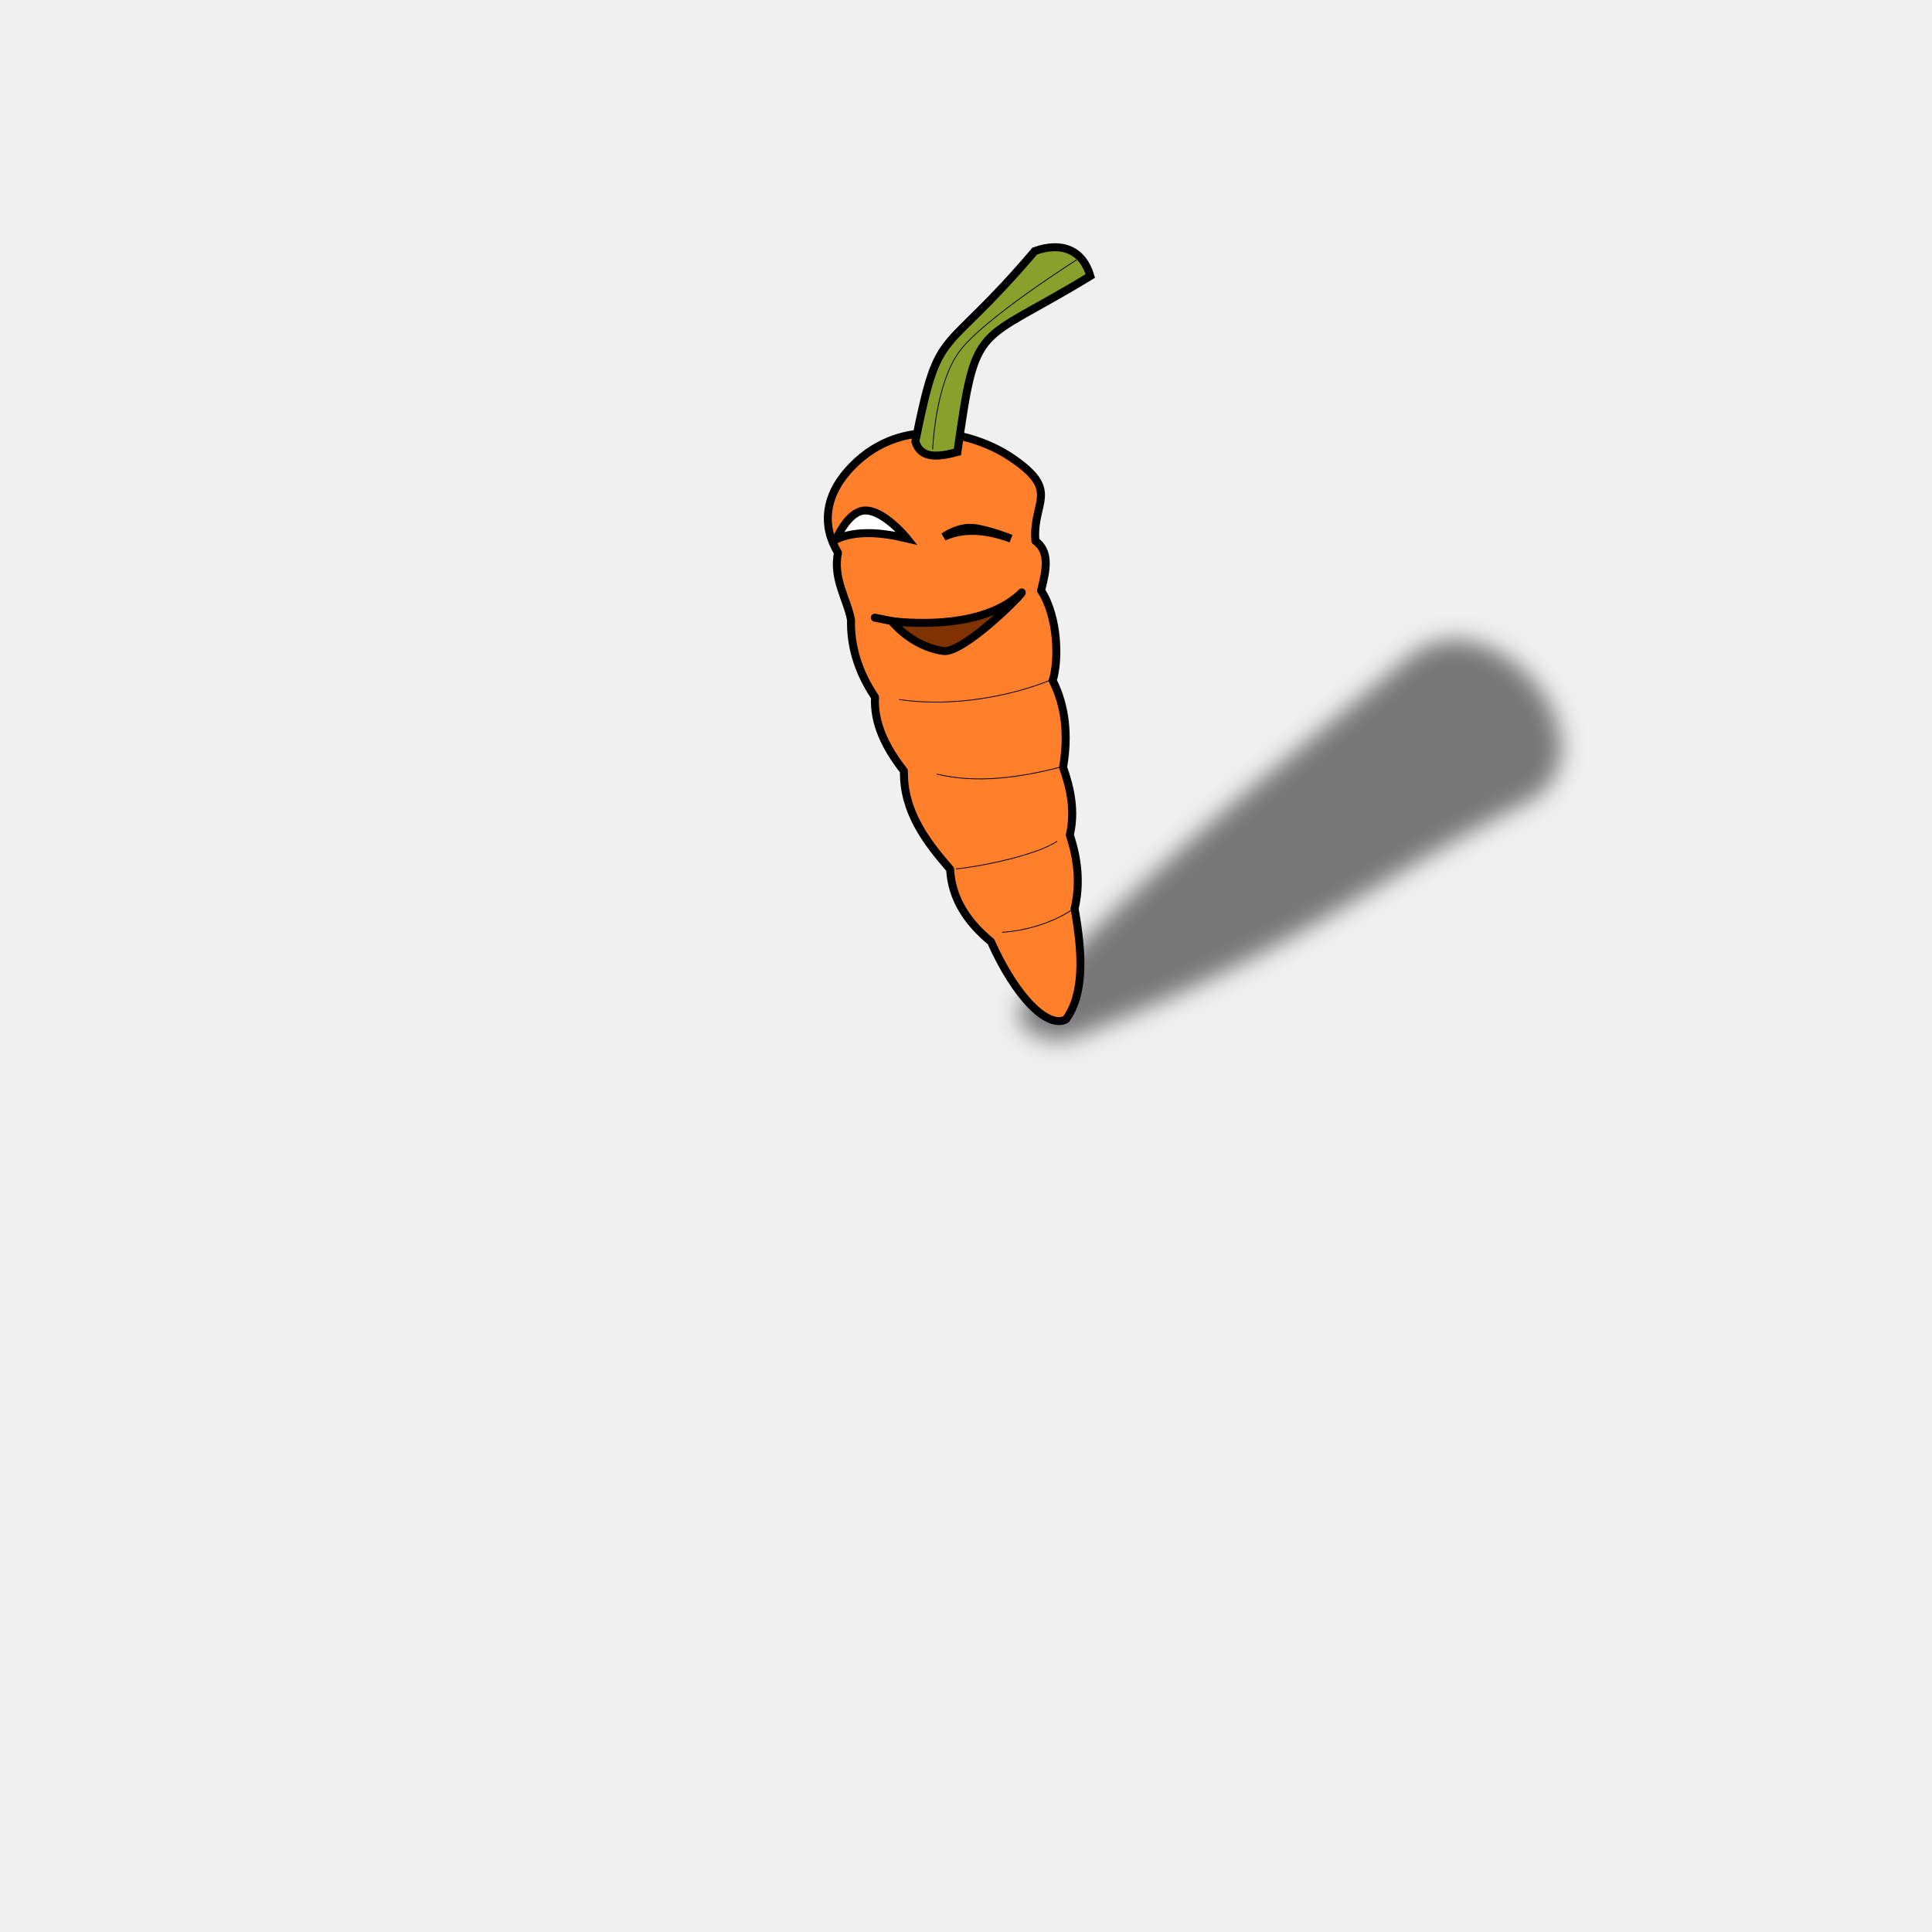
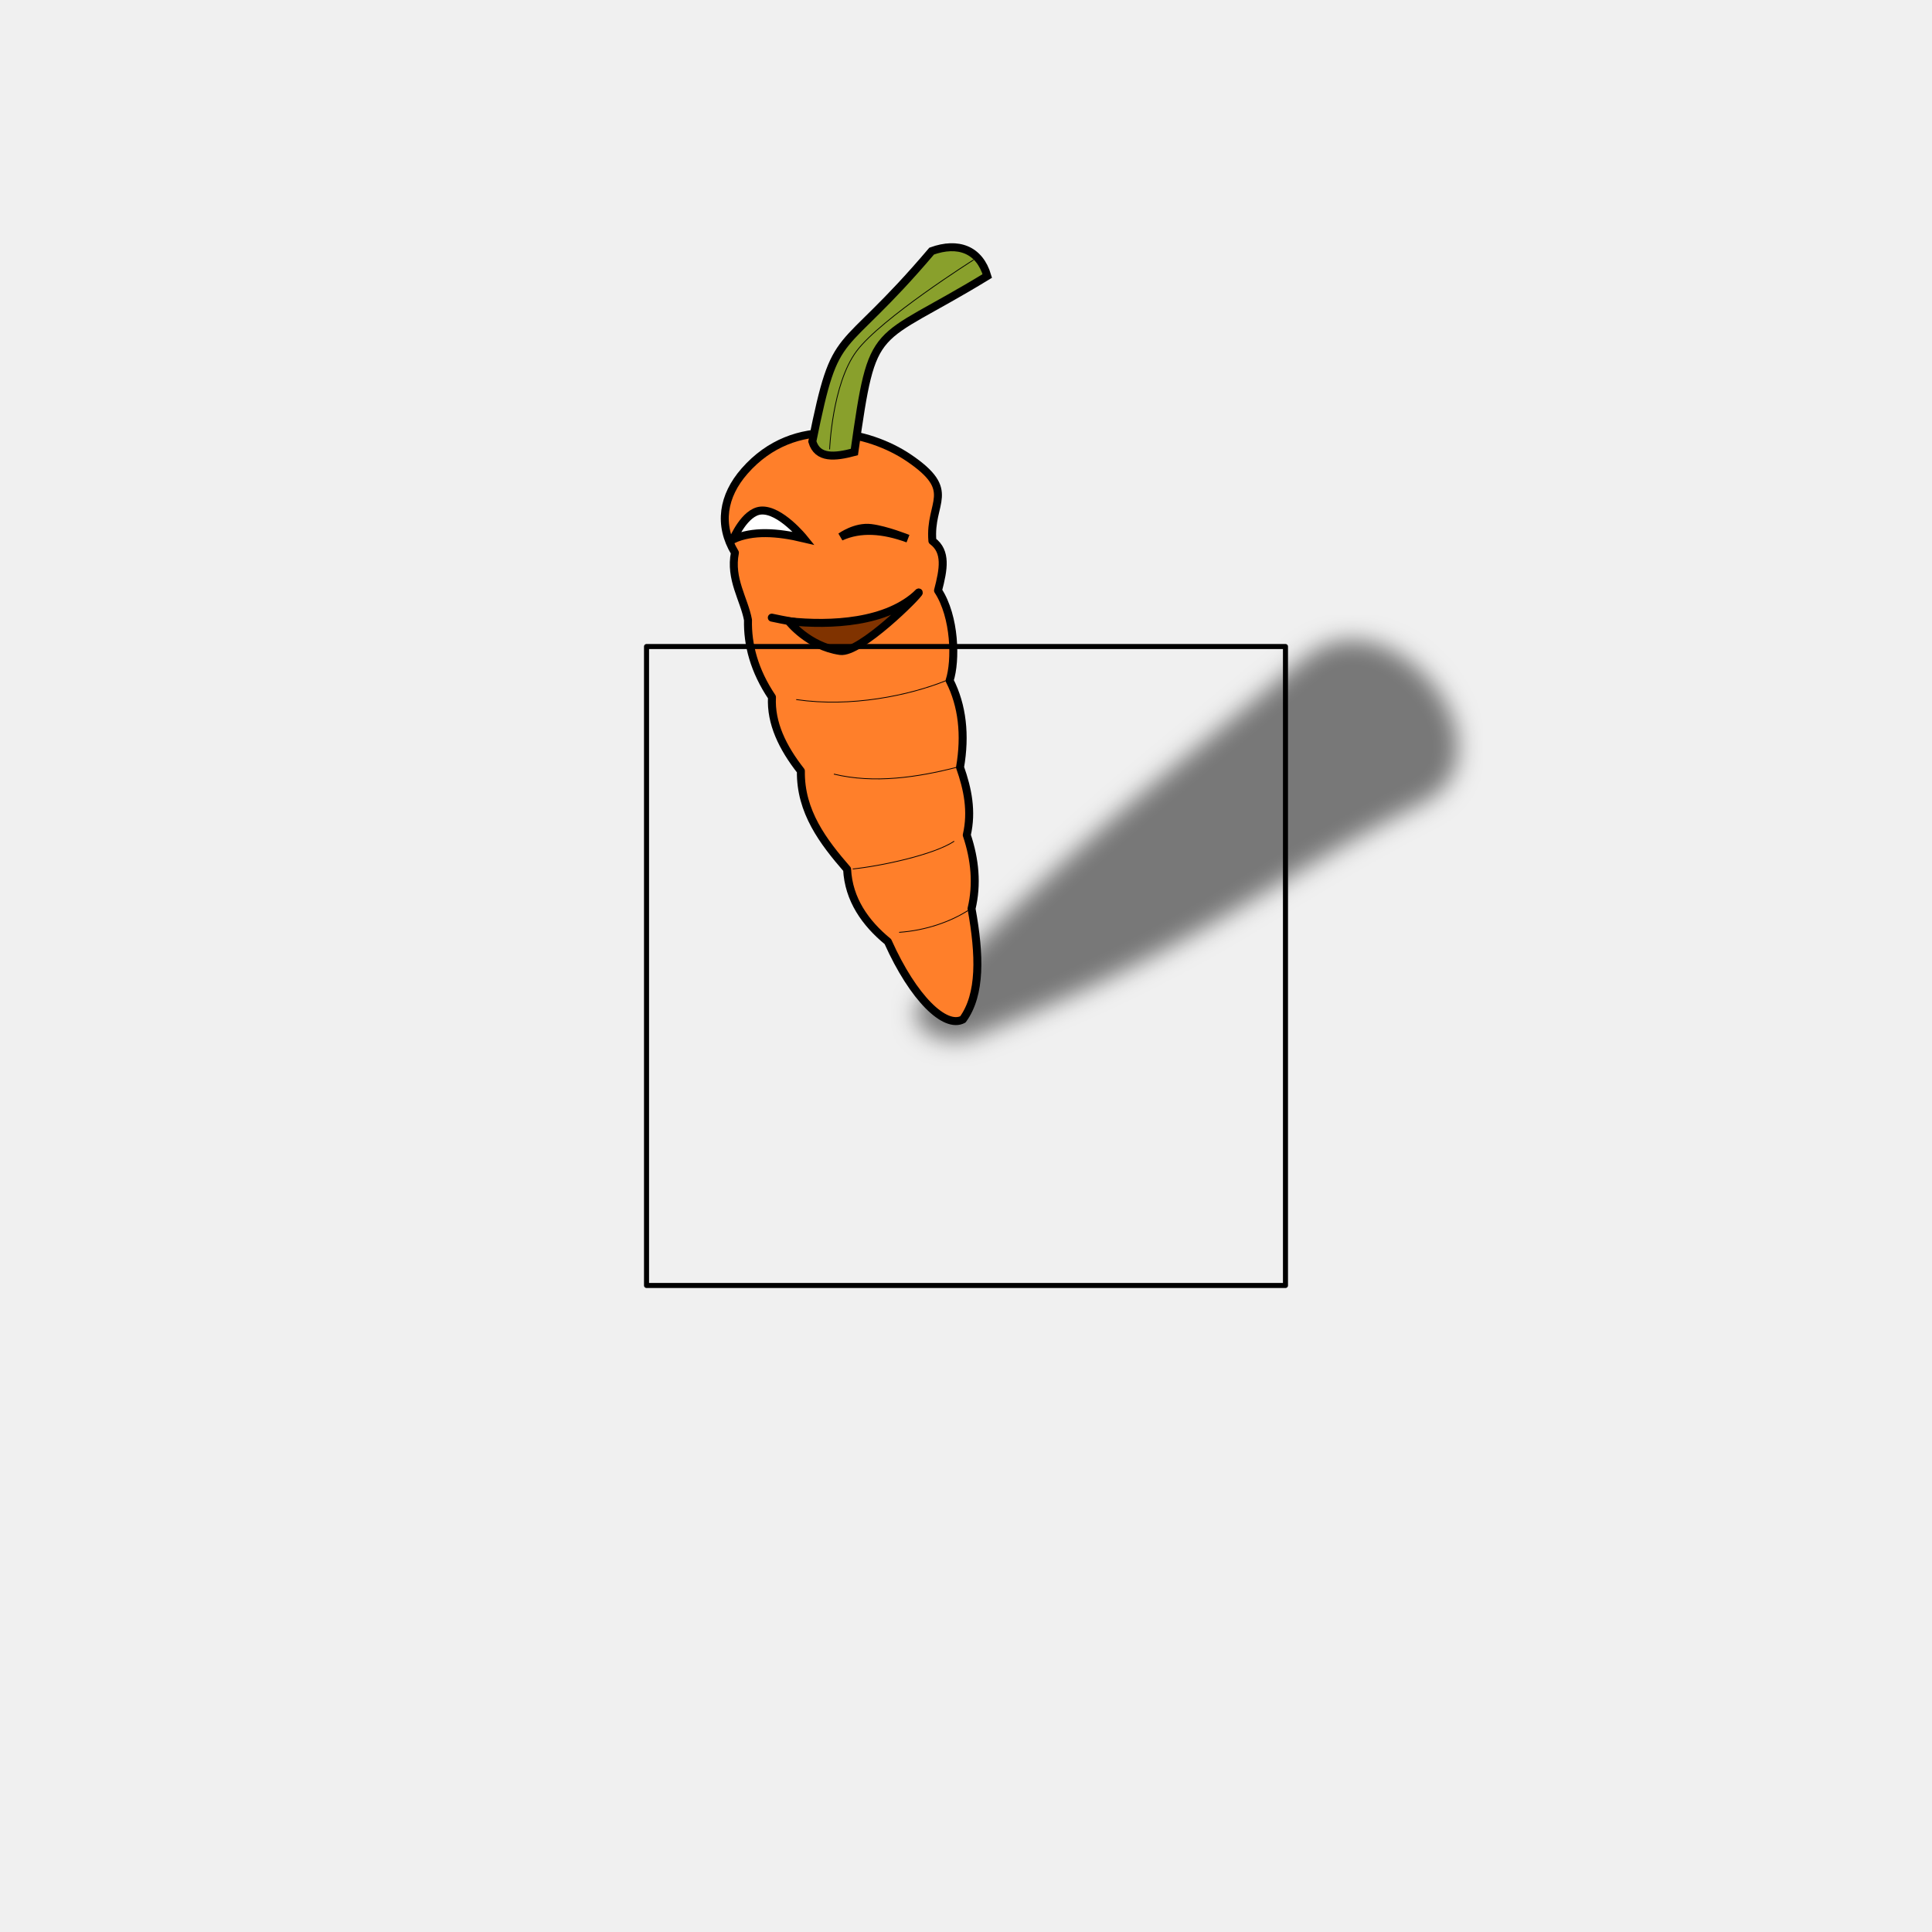
<svg xmlns="http://www.w3.org/2000/svg" width="300" height="300" viewBox="0 0 300 300" id="svg6067" version="1.1">
  <defs id="defs6069">
    <filter style="color-interpolation-filters:sRGB" id="filter10747" x="-0.052" width="1.104" y="-0.071" height="1.142">
      <feGaussianBlur stdDeviation="1.805" id="feGaussianBlur10749" />
    </filter>
  </defs>
  <g id="layer3" style="opacity:0.5">
-     <path transform="translate(0,-752.3622)" style="display:inline;fill:#000000;fill-rule:evenodd;stroke:#000000;stroke-width:1px;stroke-linecap:butt;stroke-linejoin:miter;stroke-opacity:1;filter:url(#filter10747)" d="m 159.604,907.91 c 24.791,-25.696 37.618,-34.608 59.346,-53.033 12.692,-10.762 32.552,14.258 17.678,21.718 -25.114,12.596 -32.953,21.88 -69.953,36.365 -4.221,1.653 -10.219,-1.788 -7.071,-5.051 z" id="path6855" />
+     <path style="display:inline;fill:#000000;fill-rule:evenodd;stroke:#000000;stroke-width:1px;stroke-linecap:butt;stroke-linejoin:miter;stroke-opacity:1;filter:url(#filter10747)" d="m 143.604,155.548 c 24.791,-25.696 37.618,-34.608 59.346,-53.033 12.692,-10.762 32.552,14.258 17.678,21.718 -25.114,12.596 -32.953,21.88 -69.953,36.365 -4.221,1.653 -10.219,-1.788 -7.071,-5.051 z" id="path6855" />
  </g>
  <g id="layer1" transform="translate(0,-752.3622)" style="display:inline">
-     <g id="g17041" transform="translate(1.38373,-10.98985)">
+     <g id="g17041" transform="translate(-14.61627,-10.98985)">
      <path id="path6615" d="m 130.223,836.513 c -3.372,3.847 -4.096,8.341 -1.489,12.665 -0.813,4.077 1.435,7.212 2.031,10.442 -0.093,3.822 0.964,7.876 3.723,11.984 -0.216,4.022 1.639,7.836 4.49,11.467 -0.104,6.322 3.494,11.014 7.176,15.261 0.233,4.681 2.825,8.361 6.332,11.231 3.969,8.865 8.9,13.539 11.646,12.082 2.82,-3.889 2.65,-9.983 1.345,-17.194 0.897,-3.781 0.538,-7.63 -0.741,-11.434 0.852,-3.682 0.146,-7.155 -1.046,-10.52 0.861,-4.987 0.369,-9.58 -1.617,-13.477 0.991,-3.048 0.877,-9.878 -1.802,-13.972 0.863,-3.313 1.363,-6.053 -0.874,-7.703 -0.53,-6.134 4.035,-7.696 -3.69,-12.913 -6.07,-4.1 -17.642,-6.868 -25.485,2.08 z" style="fill:#ff7f2a;fill-rule:evenodd;stroke:#000000;stroke-width:1.238;stroke-linecap:round;stroke-linejoin:round;stroke-miterlimit:4;stroke-dasharray:none;stroke-opacity:1" />
      <path id="path6619" d="m 128.457,847.096 c 0,0 1.775,-4.256 4.31,-4.463 3.001,-0.245 6.678,4.324 6.678,4.324 -4.189,-1.004 -7.988,-1.231 -10.988,0.14 z" style="fill:#ffffff;fill-rule:evenodd;stroke:#000000;stroke-width:1.238;stroke-linecap:butt;stroke-linejoin:miter;stroke-miterlimit:4;stroke-dasharray:none;stroke-opacity:1" />
      <path id="path6621" d="m 145.168,846.704 c 0,0 2.277,-1.66 4.695,-1.358 2.398,0.299 5.736,1.645 5.736,1.645 -3.849,-1.409 -7.376,-1.682 -10.431,-0.287 z" style="fill:#ffffff;fill-rule:evenodd;stroke:#000000;stroke-width:1.238;stroke-linecap:butt;stroke-linejoin:miter;stroke-miterlimit:4;stroke-dasharray:none;stroke-opacity:1" />
      <path id="path6658" d="m 134.461,859.259 c 15.988,3.463 19.79,-0.556 22.788,-3.87" style="fill:none;fill-rule:evenodd;stroke:#000000;stroke-width:1.238;stroke-linecap:round;stroke-linejoin:round;stroke-miterlimit:4;stroke-dasharray:none;stroke-opacity:1" />
      <path id="path6660" d="m 140.753,831.907 c 3.78,-18.748 3.871,-12.281 18.534,-29.566 4.089,-1.472 7.425,-0.264 8.635,3.863 -17.949,10.971 -17.694,6.539 -20.64,27.338 -3.027,0.806 -5.722,1.084 -6.529,-1.634 z" style="fill:#89a02c;fill-rule:evenodd;stroke:#000000;stroke-width:1.238;stroke-linecap:butt;stroke-linejoin:miter;stroke-miterlimit:4;stroke-dasharray:none;stroke-opacity:1" />
      <path id="path6662" d="m 138.249,871.98 c 8.546,1.252 17.543,-0.638 23.247,-2.931" style="fill:none;fill-rule:evenodd;stroke:#000000;stroke-width:0.124px;stroke-linecap:butt;stroke-linejoin:miter;stroke-opacity:1" />
      <path id="path6664" d="m 144.098,883.552 c 6.253,1.521 13.056,0.496 19.111,-1.061" style="fill:none;fill-rule:evenodd;stroke:#000000;stroke-width:0.124px;stroke-linecap:butt;stroke-linejoin:miter;stroke-opacity:1" />
      <path id="path6666" d="m 147.029,898.287 c 4.35,-0.449 12.587,-2.191 15.754,-4.31" style="fill:none;fill-rule:evenodd;stroke:#000000;stroke-width:0.124px;stroke-linecap:butt;stroke-linejoin:miter;stroke-opacity:1" />
      <path id="path6668" d="m 154.233,908.125 c 4.23,-0.294 8.052,-1.697 10.693,-3.392" style="fill:none;fill-rule:evenodd;stroke:#000000;stroke-width:0.124px;stroke-linecap:butt;stroke-linejoin:miter;stroke-opacity:1" />
      <path id="path6674" d="m 143.441,833.128 c 0,0 0.37,-10.125 4.17,-15.233 3.8,-5.108 18.169,-14.183 18.169,-14.183" style="fill:none;fill-rule:evenodd;stroke:#000000;stroke-width:0.124px;stroke-linecap:butt;stroke-linejoin:miter;stroke-opacity:1" />
      <path id="path6676" d="m 137.088,859.818 c 0,0 2.995,3.887 7.991,4.617 3.064,0.448 12.33,-8.785 12.197,-9.081 -4.876,4.749 -13.662,5.145 -20.188,4.463 z" style="fill:#803300;fill-rule:evenodd;stroke:#000000;stroke-width:1.238;stroke-linecap:round;stroke-linejoin:round;stroke-miterlimit:4;stroke-dasharray:none;stroke-opacity:1" />
    </g>
  </g>
-   <g id="layer11" style="display:none">
+   <g id="layer11" style="display:inline">
    <rect transform="translate(0,-752.3622)" style="fill:#000000;fill-opacity:0;stroke:#000000;stroke-width:0.784;stroke-linecap:round;stroke-linejoin:round;stroke-miterlimit:4;stroke-dasharray:none;stroke-opacity:1" id="rect17037" width="99.216" height="99.216" x="100.392" y="852.754" />
  </g>
</svg>
